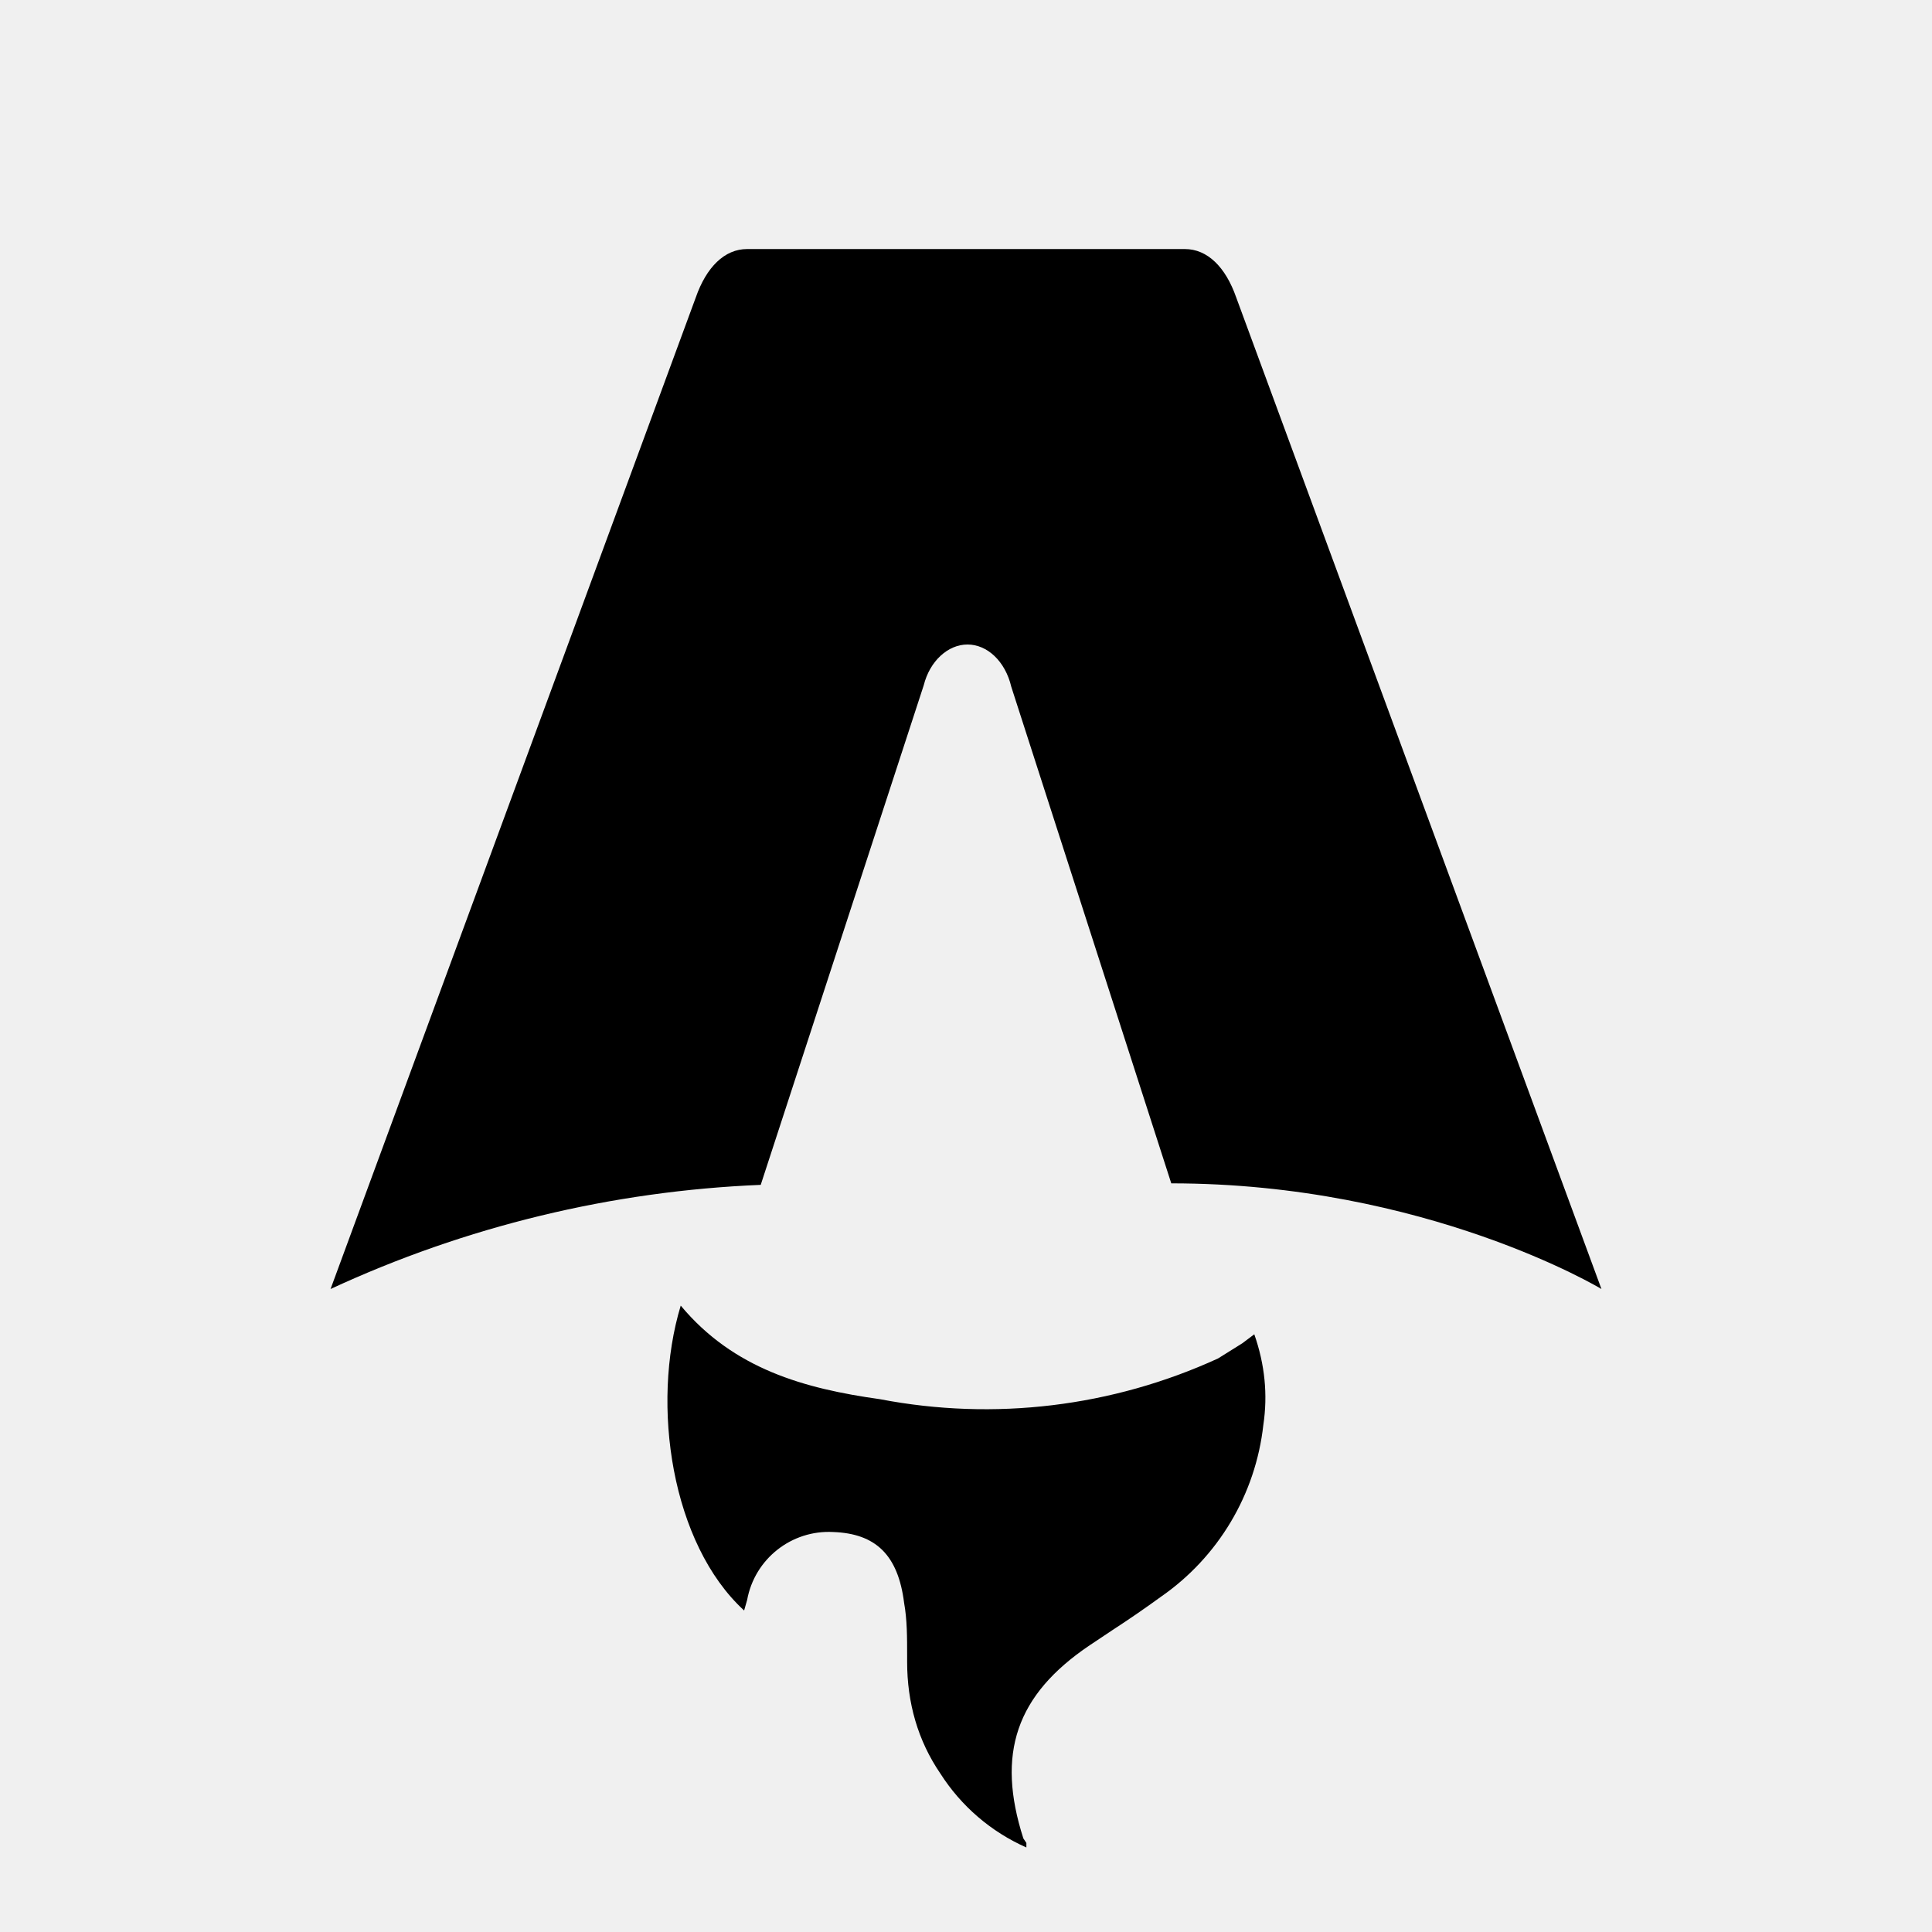
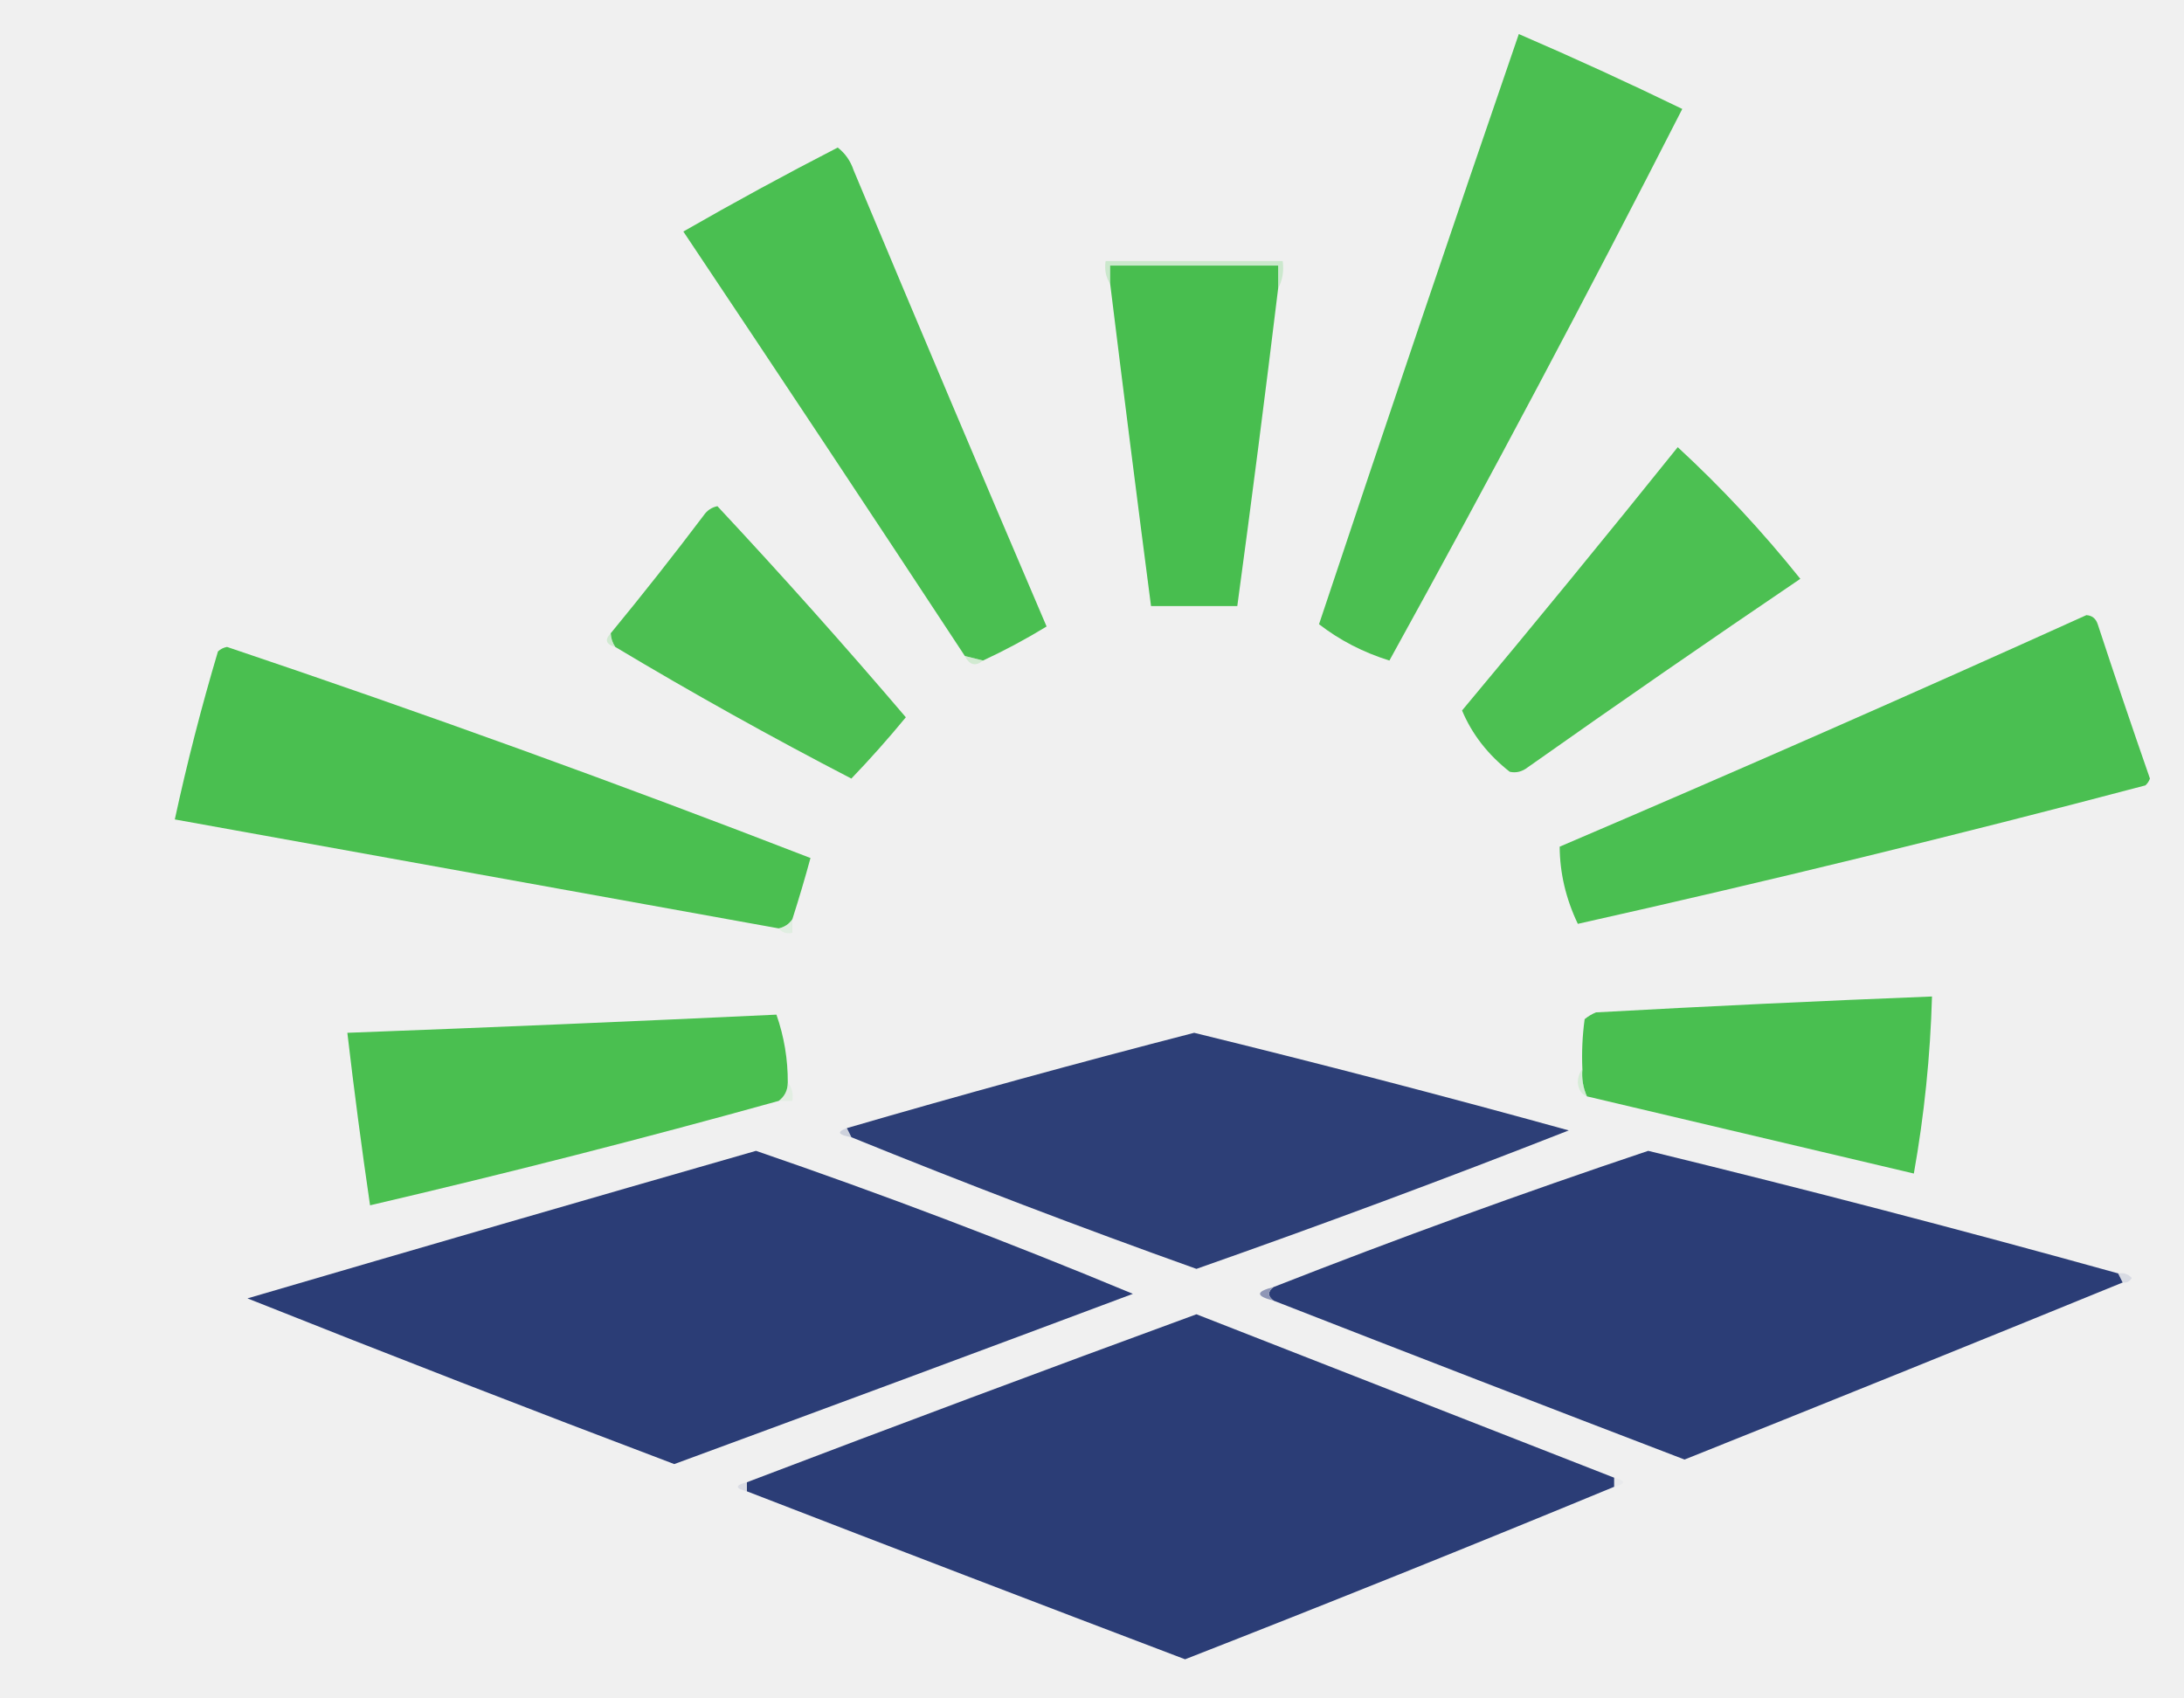
- <svg xmlns="http://www.w3.org/2000/svg" fill="none" viewBox="0 0 128 128">
-   <path d="M50.4 78.5a75.1 75.1 0 0 0-28.5 6.9l24.2-65.7c.7-2 1.9-3.2 3.4-3.2h29c1.5 0 2.7 1.2 3.4 3.2l24.2 65.7s-11.6-7-28.5-7L67 45.5c-.4-1.7-1.6-2.8-2.9-2.8-1.3 0-2.5 1.1-2.9 2.7L50.4 78.5Zm-1.1 28.2Zm-4.2-20.2c-2 6.6-.6 15.8 4.2 20.2a17.5 17.5 0 0 1 .2-.7 5.5 5.5 0 0 1 5.7-4.5c2.8.1 4.3 1.5 4.7 4.7.2 1.1.2 2.3.2 3.5v.4c0 2.7.7 5.2 2.2 7.4a13 13 0 0 0 5.7 4.9v-.3l-.2-.3c-1.8-5.6-.5-9.5 4.4-12.8l1.5-1a73 73 0 0 0 3.2-2.2 16 16 0 0 0 6.8-11.4c.3-2 .1-4-.6-6l-.8.6-1.6 1a37 37 0 0 1-22.4 2.7c-5-.7-9.7-2-13.2-6.2Z" />
-   <style>
-         path { fill: #000; }
-         @media (prefers-color-scheme: dark) {
-             path { fill: #FFF; }
-         }
-     </style>
+ <svg xmlns="http://www.w3.org/2000/svg" version="1.1" width="481px" height="374px" style="shape-rendering:geometricPrecision; text-rendering:geometricPrecision; image-rendering:optimizeQuality; fill-rule:evenodd; clip-rule:evenodd">
+   <g>
+     <path style="opacity:1" fill="#4bbf51" d="M 334.5,7.5 C 346.624,12.729 358.624,18.229 370.5,24C 349.624,64.924 328.124,105.424 306,145.5C 300.23,143.701 295.064,141.034 290.5,137.5C 304.977,94.07 319.643,50.736 334.5,7.5 Z" />
+   </g>
+   <g>
+     <path style="opacity:1" fill="#4abf51" d="M 216.5,145.5 C 215.167,145.167 213.833,144.833 212.5,144.5C 191.968,113.276 171.301,82.109 150.5,51C 161.673,44.579 173.007,38.413 184.5,32.5C 186.146,33.779 187.313,35.445 188,37.5C 202.038,71.073 216.204,104.573 230.5,138C 225.965,140.767 221.299,143.267 216.5,145.5 Z" />
+   </g>
+   <g>
+     <path style="opacity:0.502" fill="#a6e0a9" d="M 281.5,63.5 C 281.5,61.833 281.5,60.167 281.5,58.5C 269.167,58.5 256.833,58.5 244.5,58.5C 244.5,59.833 244.5,61.167 244.5,62.5C 243.549,61.081 243.216,59.415 243.5,57.5C 256.5,57.5 269.5,57.5 282.5,57.5C 282.795,59.735 282.461,61.735 281.5,63.5 Z" />
+   </g>
+   <g>
+     <path style="opacity:1" fill="#48be4f" d="M 281.5,63.5 C 278.664,86.854 275.664,110.187 272.5,133.5C 266.167,133.5 259.833,133.5 253.5,133.5C 250.418,109.844 247.418,86.177 244.5,62.5C 244.5,61.167 244.5,59.833 244.5,58.5C 256.833,58.5 269.167,58.5 281.5,58.5C 281.5,60.167 281.5,61.833 281.5,63.5 Z" />
+   </g>
+   <g>
+     <path style="opacity:1" fill="#4cc052" d="M 369.5,98.5 C 379.155,107.406 388.155,117.073 396.5,127.5C 376.362,141.138 356.362,154.972 336.5,169C 335.241,169.982 333.908,170.315 332.5,170C 327.692,166.231 324.192,161.731 322,156.5C 338.046,137.293 353.879,117.96 369.5,98.5 Z" />
+   </g>
+   <g>
+     <path style="opacity:1" fill="#4cbf52" d="M 135.5,142.5 C 134.89,141.609 134.557,140.609 134.5,139.5C 141.5,130.996 148.333,122.329 155,113.5C 155.739,112.426 156.739,111.759 158,111.5C 172.181,126.682 186.014,142.182 199.5,158C 195.657,162.674 191.657,167.174 187.5,171.5C 169.782,162.313 152.448,152.646 135.5,142.5 Z" />
+   </g>
+   <g>
+     <path style="opacity:1" fill="#4abf51" d="M 459.5,135.5 C 460.75,135.577 461.583,136.244 462,137.5C 465.735,148.87 469.568,160.204 473.5,171.5C 473.291,172.086 472.957,172.586 472.5,173C 430.835,184.001 389.168,194.167 347.5,203.5C 344.865,197.975 343.532,192.308 343.5,186.5C 382.434,169.865 421.101,152.865 459.5,135.5 Z" />
+   </g>
+   <g>
+     <path style="opacity:0.565" fill="#b6e5b8" d="M 134.5,139.5 C 134.557,140.609 134.89,141.609 135.5,142.5C 133.448,141.947 133.115,140.947 134.5,139.5 Z" />
+   </g>
+   <g>
+     <path style="opacity:1" fill="#4abf50" d="M 174.5,202.5 C 173.778,203.551 172.778,204.218 171.5,204.5C 127.167,196.5 82.833,188.5 38.5,180.5C 41.193,168.064 44.359,155.731 48,143.5C 48.561,142.978 49.228,142.645 50,142.5C 93.297,157.081 136.13,172.581 178.5,189C 177.256,193.563 175.922,198.063 174.5,202.5 Z" />
+   </g>
+   <g>
+     <path style="opacity:0.502" fill="#b1e3b2" d="M 212.5,144.5 C 213.833,144.833 215.167,145.167 216.5,145.5C 214.872,146.853 213.538,146.519 212.5,144.5 Z" />
+   </g>
+   <g>
+     <path style="opacity:0.376" fill="#c5eac7" d="M 174.5,202.5 C 174.5,203.5 174.5,204.5 174.5,205.5C 173.209,205.737 172.209,205.404 171.5,204.5C 172.778,204.218 173.778,203.551 174.5,202.5 Z" />
+   </g>
+   <g>
+     <path style="opacity:1" fill="#49bf50" d="M 349.5,241.5 C 348.659,239.621 348.325,237.621 348.5,235.5C 348.335,231.818 348.501,228.152 349,224.5C 349.75,223.874 350.584,223.374 351.5,223C 376.161,221.641 400.827,220.474 425.5,219.5C 425.126,232.616 423.793,245.616 421.5,258.5C 397.492,252.831 373.492,247.165 349.5,241.5 Z" />
+   </g>
+   <g>
+     <path style="opacity:1" fill="#4abf50" d="M 173.5,238.5 C 173.473,240.199 172.806,241.533 171.5,242.5C 141.671,250.791 111.671,258.457 81.5,265.5C 79.647,252.859 77.98,240.192 76.5,227.5C 108.062,226.314 139.562,224.981 171,223.5C 172.695,228.339 173.529,233.339 173.5,238.5 Z" />
+   </g>
+   <g>
+     <path style="opacity:1" fill="#2d3f77" d="M 187.5,250.5 C 187.167,249.833 186.833,249.167 186.5,248.5C 211.866,241.116 237.366,234.116 263,227.5C 290.613,234.26 318.113,241.427 345.5,249C 318.371,259.655 291.037,269.822 263.5,279.5C 237.878,270.346 212.544,260.679 187.5,250.5 Z" />
+   </g>
+   <g>
+     <path style="opacity:0.314" fill="#c2e9c4" d="M 173.5,238.5 C 174.434,239.568 174.768,240.901 174.5,242.5C 173.5,242.5 172.5,242.5 171.5,242.5C 172.806,241.533 173.473,240.199 173.5,238.5 Z" />
+   </g>
+   <g>
+     <path style="opacity:0.502" fill="#bbe7bd" d="M 348.5,235.5 C 348.325,237.621 348.659,239.621 349.5,241.5C 348.307,241.03 347.64,240.03 347.5,238.5C 347.52,237.274 347.853,236.274 348.5,235.5 Z" />
+   </g>
+   <g>
+     <path style="opacity:0.502" fill="#a9b1c8" d="M 186.5,248.5 C 186.833,249.167 187.167,249.833 187.5,250.5C 184.54,249.968 184.207,249.301 186.5,248.5 Z" />
+   </g>
+   <g>
+     <path style="opacity:1" fill="#2b3d76" d="M 166.5,253.5 C 194.498,263.111 222.165,273.611 249.5,285C 215.872,297.598 182.205,310.098 148.5,322.5C 117.025,310.592 85.692,298.425 54.5,286C 91.862,275.043 129.196,264.21 166.5,253.5 Z" />
+   </g>
+   <g>
+     <path style="opacity:1" fill="#2b3d76" d="M 466.5,280.5 C 466.833,281.167 467.167,281.833 467.5,282.5C 435.479,295.585 403.312,308.585 371,321.5C 340.765,309.923 310.599,298.257 280.5,286.5C 279.167,285.5 279.167,284.5 280.5,283.5C 307.736,272.81 335.236,262.81 363,253.5C 397.674,261.96 432.174,270.96 466.5,280.5 Z" />
+   </g>
+   <g>
+     <path style="opacity:0.314" fill="#a4acc5" d="M 466.5,280.5 C 467.675,280.281 468.675,280.614 469.5,281.5C 469.043,282.298 468.376,282.631 467.5,282.5C 467.167,281.833 466.833,281.167 466.5,280.5 Z" />
+   </g>
+   <g>
+     <path style="opacity:0.941" fill="#8991b2" d="M 280.5,283.5 C 279.167,284.5 279.167,285.5 280.5,286.5C 276.5,285.5 276.5,284.5 280.5,283.5 Z" />
+   </g>
+   <g>
+     <path style="opacity:1" fill="#2b3d76" d="M 355.5,325.5 C 355.5,326.167 355.5,326.833 355.5,327.5C 324.22,340.433 292.72,353.1 261,365.5C 228.766,353.257 196.599,340.923 164.5,328.5C 164.5,327.833 164.5,327.167 164.5,326.5C 197.324,313.999 230.324,301.666 263.5,289.5C 294.255,301.555 324.922,313.555 355.5,325.5 Z" />
+   </g>
+   <g>
+     <path style="opacity:0.125" fill="#bbc1d3" d="M 355.5,325.5 C 358.167,326.167 358.167,326.833 355.5,327.5C 355.5,326.833 355.5,326.167 355.5,325.5 Z" />
+   </g>
+   <g>
+     <path style="opacity:0.376" fill="#b4bace" d="M 164.5,326.5 C 164.5,327.167 164.5,327.833 164.5,328.5C 161.833,327.833 161.833,327.167 164.5,326.5 Z" />
+   </g>
</svg>
